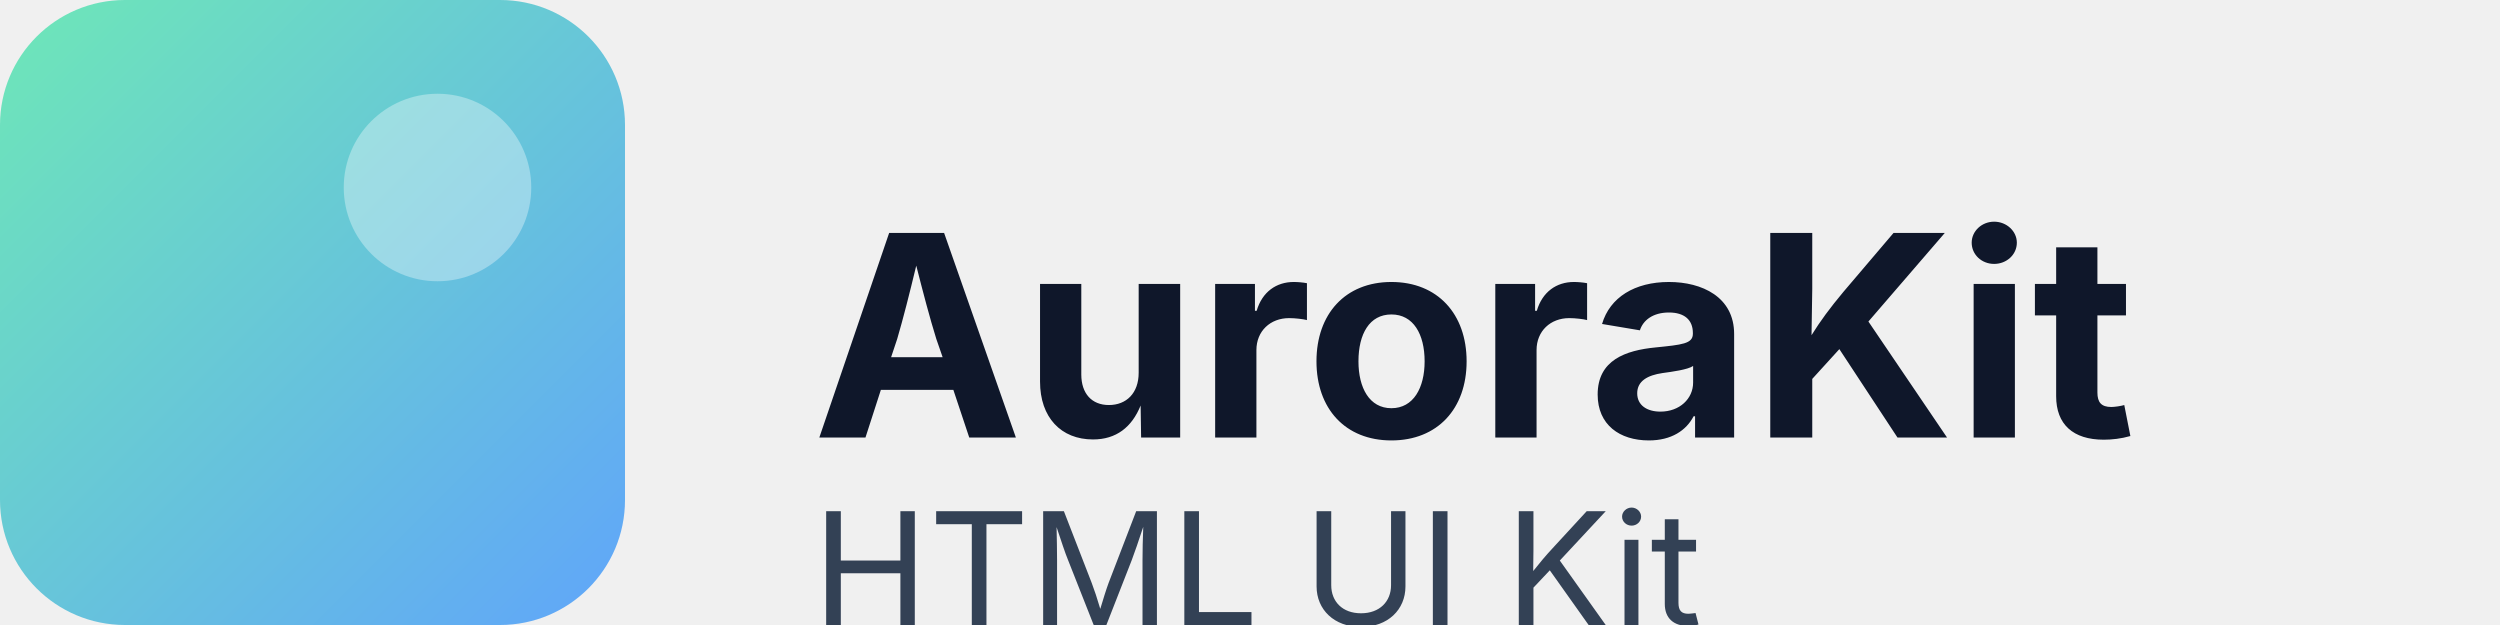
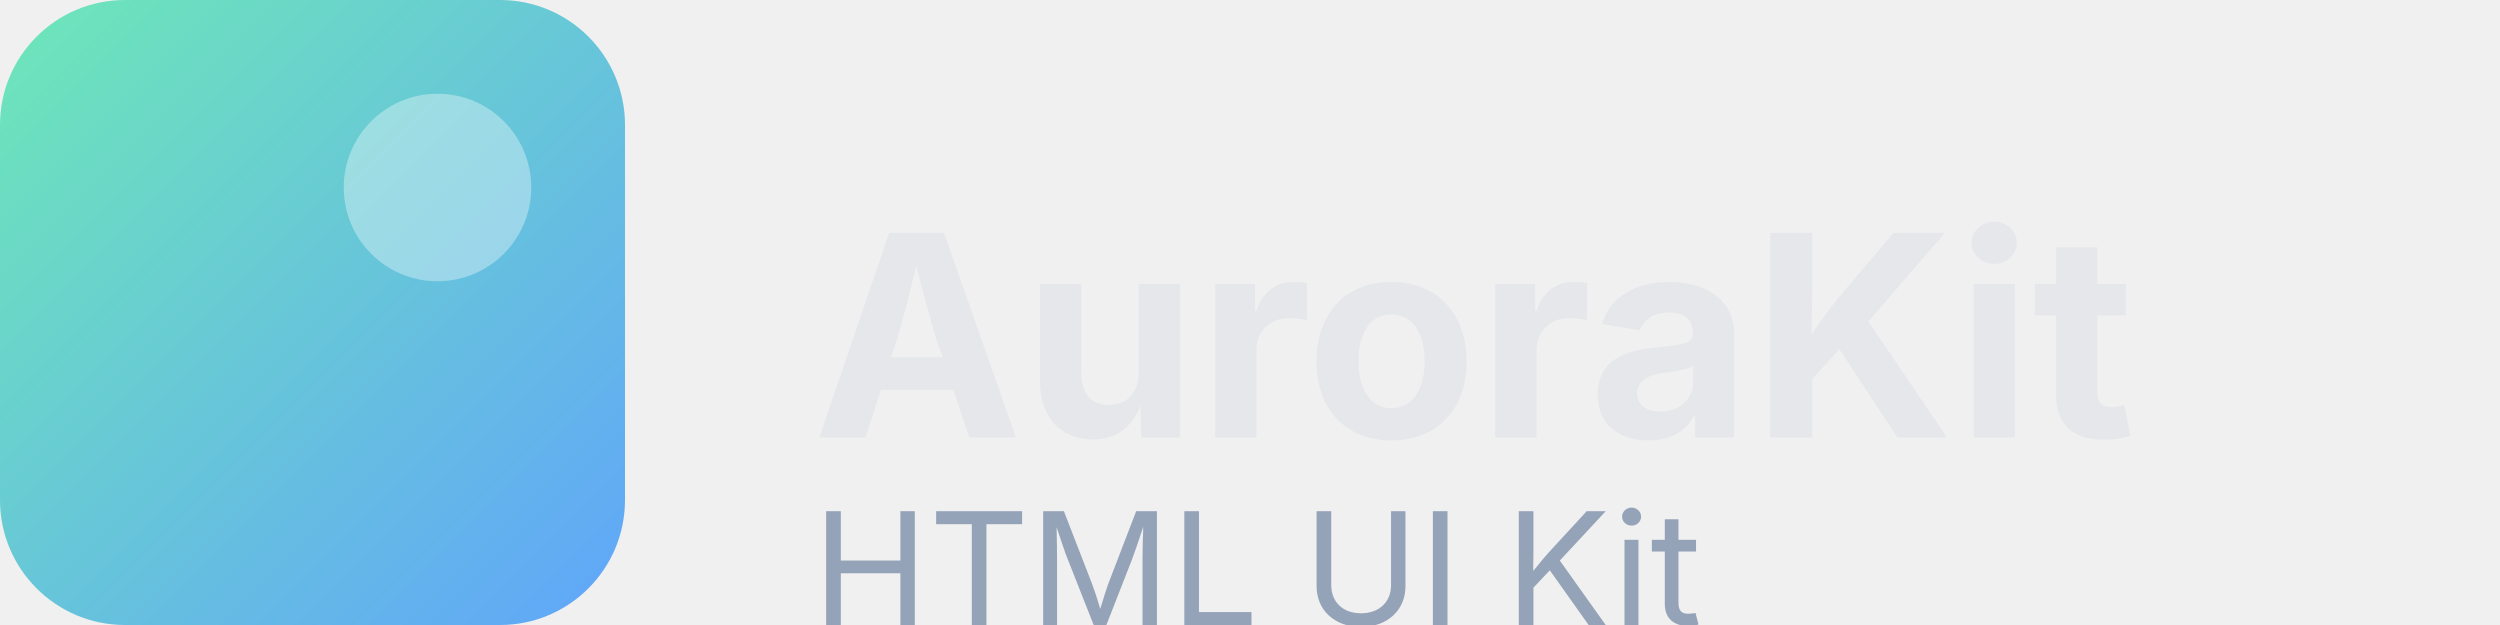
<svg xmlns="http://www.w3.org/2000/svg" width="160" height="40" viewBox="0 0 160 40" role="img" aria-label="AuroraKit">
  <defs>
    <linearGradient id="g" x1="0" x2="1" y1="0" y2="1">
      <stop stop-color="#6EE7B7" />
      <stop offset="1" stop-color="#60A5FA" />
    </linearGradient>
+     <style>
+       /* Default: dark mode */
+       .title { fill:#e5e7eb; font-weight:700 }
+       .sub   { fill:#94a3b8 }
+       /* Switch to darker text on light UI */
+       @media (prefers-color-scheme: light) {
+         .title { fill:#0f172a }
+         .sub   { fill:#334155 }
+       }
+     </style>
  </defs>
  <g fill="url(#g)">
    <rect rx="8" width="40" height="40" />
    <circle cx="28" cy="12" r="6" fill="#fff" opacity=".35" />
  </g>
-   <g transform="translate(52, 8)">
-     <text x="0" y="20" font-size="18" font-family="Inter, system-ui, -apple-system, Segoe UI, Roboto, Arial, sans-serif" fill="#0f172a" font-weight="700">AuroraKit</text>
-     <text x="0" y="32" font-size="10" font-family="Inter, system-ui, -apple-system, Segoe UI, Roboto, Arial, sans-serif" fill="#334155">HTML UI Kit</text>
+   <g transform="translate(52, 8)" font-family="Inter, system-ui, -apple-system, Segoe UI, Roboto, Arial, sans-serif">
+     <text x="0" y="20" font-size="18" class="title">AuroraKit</text>
+     <text x="0" y="32" font-size="10" class="sub">HTML UI Kit</text>
  </g>
</svg>
